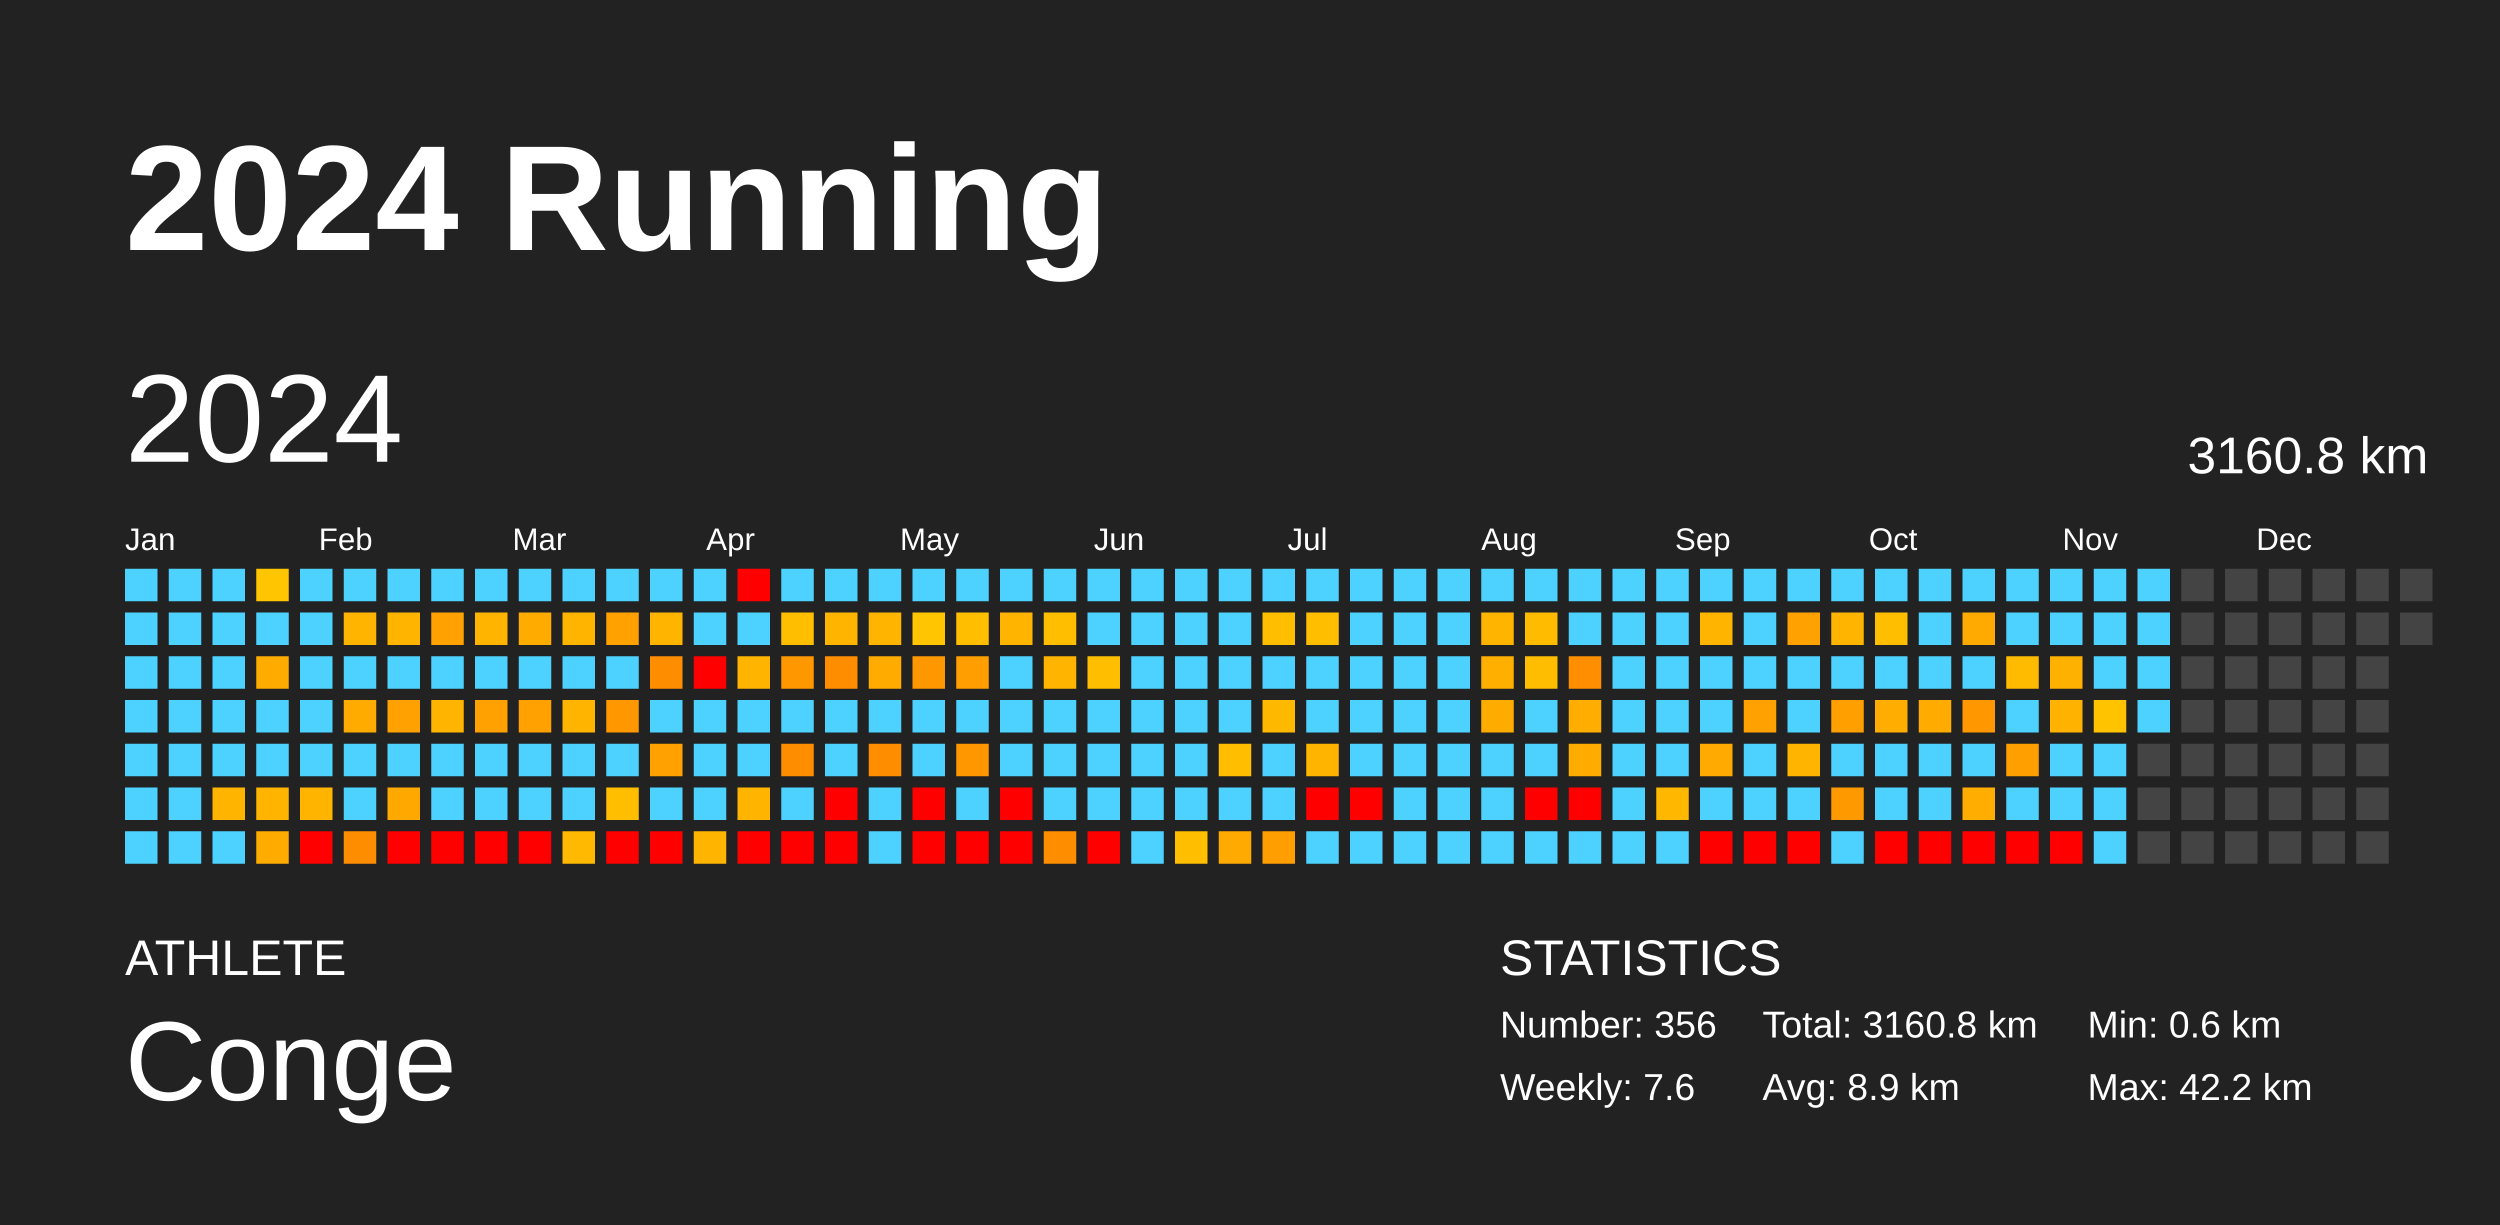
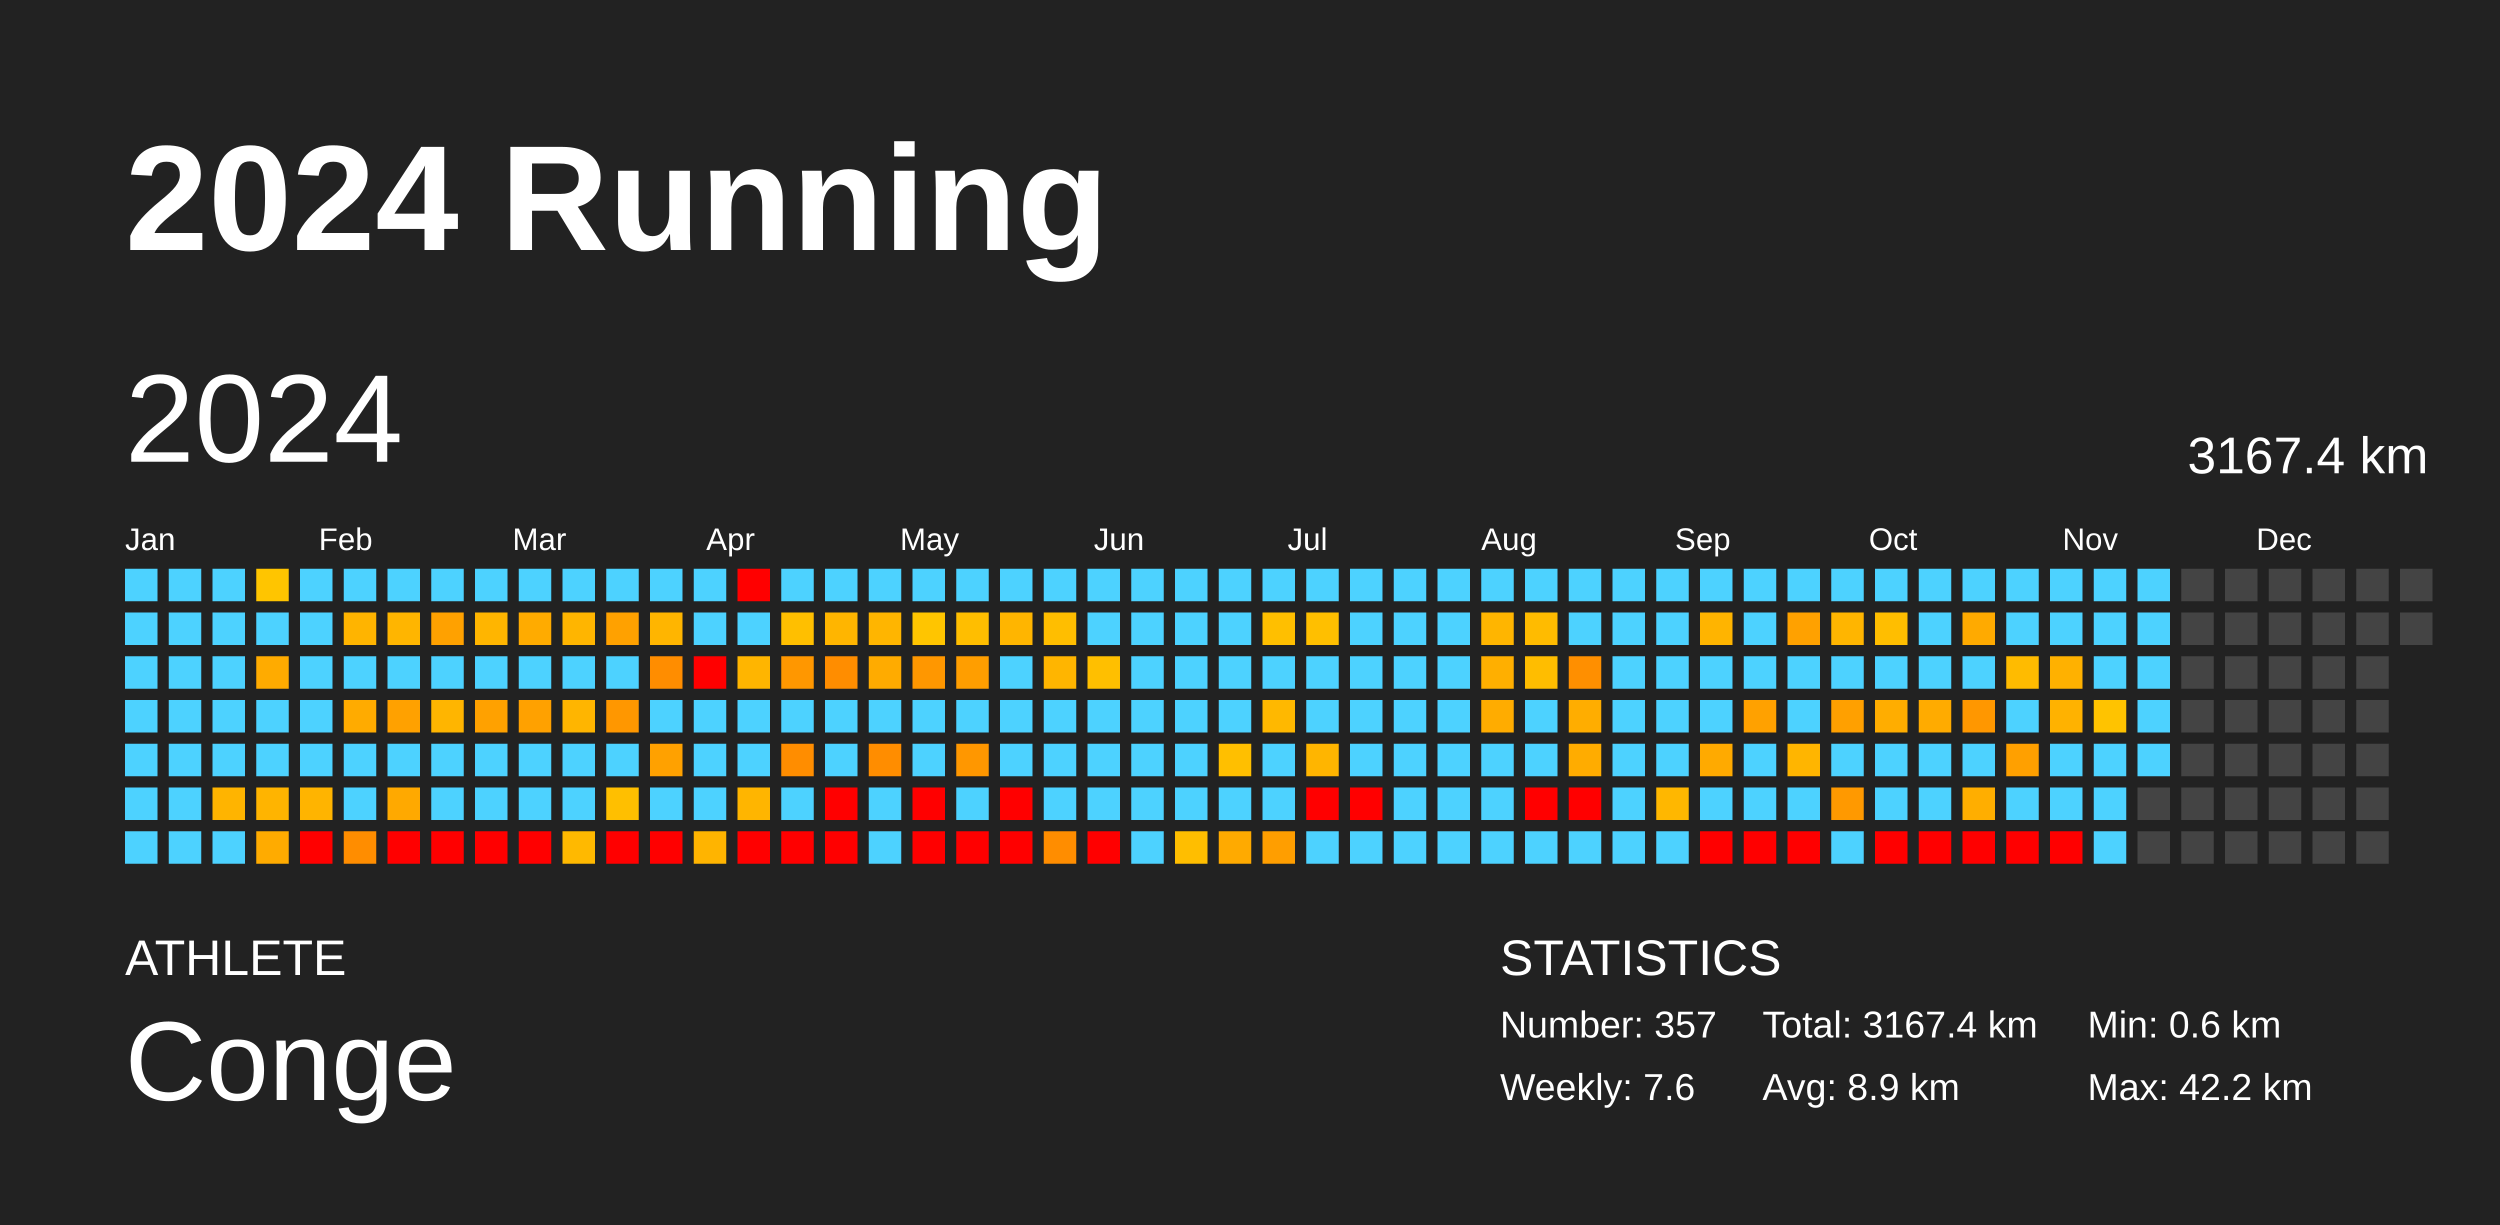
<svg xmlns="http://www.w3.org/2000/svg" baseProfile="full" height="98mm" version="1.1" viewBox="0,0,200,98" width="200mm">
  <defs />
  <rect fill="#222222" height="98" width="200" x="0" y="0" />
  <text fill="#FFFFFF" style="font-size:12px; font-family:Arial; font-weight:bold;" x="10" y="20">2024 Running</text>
  <text fill="#FFFFFF" style="font-size:4px; font-family:Arial" x="10" y="78">ATHLETE</text>
  <text fill="#FFFFFF" style="font-size:9px; font-family:Arial" x="10" y="88">Conge</text>
  <text fill="#FFFFFF" style="font-size:4px; font-family:Arial" x="120" y="78">STATISTICS</text>
-   <text fill="#FFFFFF" style="font-size:3px; font-family:Arial" x="120" y="83">Number: 356</text>
+   <text fill="#FFFFFF" style="font-size:3px; font-family:Arial" x="120" y="83">Number: 357</text>
  <text fill="#FFFFFF" style="font-size:3px; font-family:Arial" x="120" y="88">Weekly: 7.6</text>
-   <text fill="#FFFFFF" style="font-size:3px; font-family:Arial" x="141" y="83">Total: 3160.8 km</text>
+   <text fill="#FFFFFF" style="font-size:3px; font-family:Arial" x="141" y="83">Total: 3167.4 km</text>
  <text fill="#FFFFFF" style="font-size:3px; font-family:Arial" x="141" y="88">Avg: 8.9 km</text>
  <text fill="#FFFFFF" style="font-size:3px; font-family:Arial" x="167" y="83">Min: 0.6 km</text>
  <text fill="#FFFFFF" style="font-size:3px; font-family:Arial" x="167" y="88">Max: 42.2 km</text>
  <text dominant-baseline="hanging" fill="#FFFFFF" style="font-size:10.0px; font-family:Arial;" x="10" y="30">2024</text>
-   <text dominant-baseline="hanging" fill="#FFFFFF" style="font-size:4.125px; font-family:Arial;" x="175" y="35">3160.8 km</text>
+   <text dominant-baseline="hanging" fill="#FFFFFF" style="font-size:4.125px; font-family:Arial;" x="175" y="35">3167.4 km</text>
  <text fill="#FFFFFF" style="font-size:2.5px; font-family:Arial" x="10.0" y="44">Jan</text>
  <text fill="#FFFFFF" style="font-size:2.5px; font-family:Arial" x="25.5" y="44">Feb</text>
  <text fill="#FFFFFF" style="font-size:2.5px; font-family:Arial" x="41.0" y="44">Mar</text>
  <text fill="#FFFFFF" style="font-size:2.5px; font-family:Arial" x="56.5" y="44">Apr</text>
  <text fill="#FFFFFF" style="font-size:2.5px; font-family:Arial" x="72.0" y="44">May</text>
  <text fill="#FFFFFF" style="font-size:2.5px; font-family:Arial" x="87.5" y="44">Jun</text>
  <text fill="#FFFFFF" style="font-size:2.5px; font-family:Arial" x="103.0" y="44">Jul</text>
  <text fill="#FFFFFF" style="font-size:2.5px; font-family:Arial" x="118.5" y="44">Aug</text>
  <text fill="#FFFFFF" style="font-size:2.5px; font-family:Arial" x="134.0" y="44">Sep</text>
  <text fill="#FFFFFF" style="font-size:2.5px; font-family:Arial" x="149.5" y="44">Oct</text>
  <text fill="#FFFFFF" style="font-size:2.5px; font-family:Arial" x="165.0" y="44">Nov</text>
  <text fill="#FFFFFF" style="font-size:2.5px; font-family:Arial" x="180.5" y="44">Dec</text>
  <rect fill="#4dd2ff" height="2.6" width="2.6" x="10.0" y="45.5" />
  <rect fill="#4dd2ff" height="2.6" width="2.6" x="10.0" y="49.0" />
  <rect fill="#4dd2ff" height="2.6" width="2.6" x="10.0" y="52.5" />
  <rect fill="#4dd2ff" height="2.6" width="2.6" x="10.0" y="56.0" />
  <rect fill="#4dd2ff" height="2.6" width="2.6" x="10.0" y="59.5" />
  <rect fill="#4dd2ff" height="2.6" width="2.6" x="10.0" y="63.0" />
  <rect fill="#4dd2ff" height="2.6" width="2.6" x="10.0" y="66.5" />
  <rect fill="#4dd2ff" height="2.6" width="2.6" x="13.5" y="45.5" />
  <rect fill="#4dd2ff" height="2.6" width="2.6" x="13.5" y="49.0" />
  <rect fill="#4dd2ff" height="2.6" width="2.6" x="13.5" y="52.5" />
  <rect fill="#4dd2ff" height="2.6" width="2.6" x="13.5" y="56.0" />
  <rect fill="#4dd2ff" height="2.6" width="2.6" x="13.5" y="59.5" />
  <rect fill="#4dd2ff" height="2.6" width="2.6" x="13.5" y="63.0" />
  <rect fill="#4dd2ff" height="2.6" width="2.6" x="13.5" y="66.5" />
  <rect fill="#4dd2ff" height="2.6" width="2.6" x="17.0" y="45.5" />
  <rect fill="#4dd2ff" height="2.6" width="2.6" x="17.0" y="49.0" />
  <rect fill="#4dd2ff" height="2.6" width="2.6" x="17.0" y="52.5" />
  <rect fill="#4dd2ff" height="2.6" width="2.6" x="17.0" y="56.0" />
  <rect fill="#4dd2ff" height="2.6" width="2.6" x="17.0" y="59.5" />
  <rect fill="#ffb400" height="2.6" width="2.6" x="17.0" y="63.0" />
  <rect fill="#4dd2ff" height="2.6" width="2.6" x="17.0" y="66.5" />
  <rect fill="#ffc500" height="2.6" width="2.6" x="20.5" y="45.5" />
  <rect fill="#4dd2ff" height="2.6" width="2.6" x="20.5" y="49.0" />
  <rect fill="#ffab00" height="2.6" width="2.6" x="20.5" y="52.5" />
  <rect fill="#4dd2ff" height="2.6" width="2.6" x="20.5" y="56.0" />
  <rect fill="#4dd2ff" height="2.6" width="2.6" x="20.5" y="59.5" />
  <rect fill="#ffb400" height="2.6" width="2.6" x="20.5" y="63.0" />
  <rect fill="#ffab00" height="2.6" width="2.6" x="20.5" y="66.5" />
  <rect fill="#4dd2ff" height="2.6" width="2.6" x="24.0" y="45.5" />
  <rect fill="#4dd2ff" height="2.6" width="2.6" x="24.0" y="49.0" />
  <rect fill="#4dd2ff" height="2.6" width="2.6" x="24.0" y="52.5" />
  <rect fill="#4dd2ff" height="2.6" width="2.6" x="24.0" y="56.0" />
  <rect fill="#4dd2ff" height="2.6" width="2.6" x="24.0" y="59.5" />
  <rect fill="#ffb400" height="2.6" width="2.6" x="24.0" y="63.0" />
  <rect fill="red" height="2.6" width="2.6" x="24.0" y="66.5" />
  <rect fill="#4dd2ff" height="2.6" width="2.6" x="27.5" y="45.5" />
  <rect fill="#ffb400" height="2.6" width="2.6" x="27.5" y="49.0" />
  <rect fill="#4dd2ff" height="2.6" width="2.6" x="27.5" y="52.5" />
  <rect fill="#ffab00" height="2.6" width="2.6" x="27.5" y="56.0" />
  <rect fill="#4dd2ff" height="2.6" width="2.6" x="27.5" y="59.5" />
  <rect fill="#4dd2ff" height="2.6" width="2.6" x="27.5" y="63.0" />
  <rect fill="#ff8d00" height="2.6" width="2.6" x="27.5" y="66.5" />
  <rect fill="#4dd2ff" height="2.6" width="2.6" x="31.0" y="45.5" />
  <rect fill="#ffb500" height="2.6" width="2.6" x="31.0" y="49.0" />
  <rect fill="#4dd2ff" height="2.6" width="2.6" x="31.0" y="52.5" />
  <rect fill="#ffa100" height="2.6" width="2.6" x="31.0" y="56.0" />
  <rect fill="#4dd2ff" height="2.6" width="2.6" x="31.0" y="59.5" />
  <rect fill="#ffa900" height="2.6" width="2.6" x="31.0" y="63.0" />
  <rect fill="red" height="2.6" width="2.6" x="31.0" y="66.5" />
  <rect fill="#4dd2ff" height="2.6" width="2.6" x="34.5" y="45.5" />
  <rect fill="#ffa100" height="2.6" width="2.6" x="34.5" y="49.0" />
  <rect fill="#4dd2ff" height="2.6" width="2.6" x="34.5" y="52.5" />
  <rect fill="#ffb500" height="2.6" width="2.6" x="34.5" y="56.0" />
  <rect fill="#4dd2ff" height="2.6" width="2.6" x="34.5" y="59.5" />
  <rect fill="#4dd2ff" height="2.6" width="2.6" x="34.5" y="63.0" />
  <rect fill="red" height="2.6" width="2.6" x="34.5" y="66.5" />
  <rect fill="#4dd2ff" height="2.6" width="2.6" x="38.0" y="45.5" />
  <rect fill="#ffb500" height="2.6" width="2.6" x="38.0" y="49.0" />
  <rect fill="#4dd2ff" height="2.6" width="2.6" x="38.0" y="52.5" />
  <rect fill="#ffa100" height="2.6" width="2.6" x="38.0" y="56.0" />
  <rect fill="#4dd2ff" height="2.6" width="2.6" x="38.0" y="59.5" />
  <rect fill="#4dd2ff" height="2.6" width="2.6" x="38.0" y="63.0" />
  <rect fill="red" height="2.6" width="2.6" x="38.0" y="66.5" />
  <rect fill="#4dd2ff" height="2.6" width="2.6" x="41.5" y="45.5" />
  <rect fill="#ffab00" height="2.6" width="2.6" x="41.5" y="49.0" />
  <rect fill="#4dd2ff" height="2.6" width="2.6" x="41.5" y="52.5" />
  <rect fill="#ffa100" height="2.6" width="2.6" x="41.5" y="56.0" />
  <rect fill="#4dd2ff" height="2.6" width="2.6" x="41.5" y="59.5" />
  <rect fill="#4dd2ff" height="2.6" width="2.6" x="41.5" y="63.0" />
  <rect fill="red" height="2.6" width="2.6" x="41.5" y="66.5" />
  <rect fill="#4dd2ff" height="2.6" width="2.6" x="45.0" y="45.5" />
  <rect fill="#ffb500" height="2.6" width="2.6" x="45.0" y="49.0" />
  <rect fill="#4dd2ff" height="2.6" width="2.6" x="45.0" y="52.5" />
  <rect fill="#ffb500" height="2.6" width="2.6" x="45.0" y="56.0" />
  <rect fill="#4dd2ff" height="2.6" width="2.6" x="45.0" y="59.5" />
  <rect fill="#4dd2ff" height="2.6" width="2.6" x="45.0" y="63.0" />
  <rect fill="#ffb900" height="2.6" width="2.6" x="45.0" y="66.5" />
  <rect fill="#4dd2ff" height="2.6" width="2.6" x="48.5" y="45.5" />
  <rect fill="#ffa100" height="2.6" width="2.6" x="48.5" y="49.0" />
  <rect fill="#4dd2ff" height="2.6" width="2.6" x="48.5" y="52.5" />
  <rect fill="#ff9700" height="2.6" width="2.6" x="48.5" y="56.0" />
  <rect fill="#4dd2ff" height="2.6" width="2.6" x="48.5" y="59.5" />
  <rect fill="#ffbf00" height="2.6" width="2.6" x="48.5" y="63.0" />
  <rect fill="red" height="2.6" width="2.6" x="48.5" y="66.5" />
  <rect fill="#4dd2ff" height="2.6" width="2.6" x="52.0" y="45.5" />
  <rect fill="#ffb500" height="2.6" width="2.6" x="52.0" y="49.0" />
  <rect fill="#ff8d00" height="2.6" width="2.6" x="52.0" y="52.5" />
  <rect fill="#4dd2ff" height="2.6" width="2.6" x="52.0" y="56.0" />
  <rect fill="#ffa100" height="2.6" width="2.6" x="52.0" y="59.5" />
  <rect fill="#4dd2ff" height="2.6" width="2.6" x="52.0" y="63.0" />
  <rect fill="red" height="2.6" width="2.6" x="52.0" y="66.5" />
  <rect fill="#4dd2ff" height="2.6" width="2.6" x="55.5" y="45.5" />
  <rect fill="#4dd2ff" height="2.6" width="2.6" x="55.5" y="49.0" />
  <rect fill="red" height="2.6" width="2.6" x="55.5" y="52.5" />
  <rect fill="#4dd2ff" height="2.6" width="2.6" x="55.5" y="56.0" />
  <rect fill="#4dd2ff" height="2.6" width="2.6" x="55.5" y="59.5" />
  <rect fill="#4dd2ff" height="2.6" width="2.6" x="55.5" y="63.0" />
  <rect fill="#ffb400" height="2.6" width="2.6" x="55.5" y="66.5" />
  <rect fill="red" height="2.6" width="2.6" x="59.0" y="45.5" />
  <rect fill="#4dd2ff" height="2.6" width="2.6" x="59.0" y="49.0" />
  <rect fill="#ffb500" height="2.6" width="2.6" x="59.0" y="52.5" />
  <rect fill="#4dd2ff" height="2.6" width="2.6" x="59.0" y="56.0" />
  <rect fill="#4dd2ff" height="2.6" width="2.6" x="59.0" y="59.5" />
  <rect fill="#ffb500" height="2.6" width="2.6" x="59.0" y="63.0" />
  <rect fill="red" height="2.6" width="2.6" x="59.0" y="66.5" />
  <rect fill="#4dd2ff" height="2.6" width="2.6" x="62.5" y="45.5" />
  <rect fill="#ffbf00" height="2.6" width="2.6" x="62.5" y="49.0" />
  <rect fill="#ff9700" height="2.6" width="2.6" x="62.5" y="52.5" />
  <rect fill="#4dd2ff" height="2.6" width="2.6" x="62.5" y="56.0" />
  <rect fill="#ff8d00" height="2.6" width="2.6" x="62.5" y="59.5" />
  <rect fill="#4dd2ff" height="2.6" width="2.6" x="62.5" y="63.0" />
  <rect fill="red" height="2.6" width="2.6" x="62.5" y="66.5" />
  <rect fill="#4dd2ff" height="2.6" width="2.6" x="66.0" y="45.5" />
  <rect fill="#ffb500" height="2.6" width="2.6" x="66.0" y="49.0" />
  <rect fill="#ff8d00" height="2.6" width="2.6" x="66.0" y="52.5" />
  <rect fill="#4dd2ff" height="2.6" width="2.6" x="66.0" y="56.0" />
  <rect fill="#4dd2ff" height="2.6" width="2.6" x="66.0" y="59.5" />
  <rect fill="red" height="2.6" width="2.6" x="66.0" y="63.0" />
  <rect fill="red" height="2.6" width="2.6" x="66.0" y="66.5" />
  <rect fill="#4dd2ff" height="2.6" width="2.6" x="69.5" y="45.5" />
  <rect fill="#ffb500" height="2.6" width="2.6" x="69.5" y="49.0" />
  <rect fill="#ffab00" height="2.6" width="2.6" x="69.5" y="52.5" />
  <rect fill="#4dd2ff" height="2.6" width="2.6" x="69.5" y="56.0" />
  <rect fill="#ff8d00" height="2.6" width="2.6" x="69.5" y="59.5" />
  <rect fill="#4dd2ff" height="2.6" width="2.6" x="69.5" y="63.0" />
  <rect fill="#4dd2ff" height="2.6" width="2.6" x="69.5" y="66.5" />
  <rect fill="#4dd2ff" height="2.6" width="2.6" x="73.0" y="45.5" />
  <rect fill="#ffc500" height="2.6" width="2.6" x="73.0" y="49.0" />
  <rect fill="#ff9700" height="2.6" width="2.6" x="73.0" y="52.5" />
  <rect fill="#4dd2ff" height="2.6" width="2.6" x="73.0" y="56.0" />
  <rect fill="#4dd2ff" height="2.6" width="2.6" x="73.0" y="59.5" />
  <rect fill="red" height="2.6" width="2.6" x="73.0" y="63.0" />
  <rect fill="red" height="2.6" width="2.6" x="73.0" y="66.5" />
  <rect fill="#4dd2ff" height="2.6" width="2.6" x="76.5" y="45.5" />
  <rect fill="#ffbe00" height="2.6" width="2.6" x="76.5" y="49.0" />
  <rect fill="#ff9e00" height="2.6" width="2.6" x="76.5" y="52.5" />
  <rect fill="#4dd2ff" height="2.6" width="2.6" x="76.5" y="56.0" />
  <rect fill="#ff9700" height="2.6" width="2.6" x="76.5" y="59.5" />
  <rect fill="#4dd2ff" height="2.6" width="2.6" x="76.5" y="63.0" />
  <rect fill="red" height="2.6" width="2.6" x="76.5" y="66.5" />
  <rect fill="#4dd2ff" height="2.6" width="2.6" x="80.0" y="45.5" />
  <rect fill="#ffb500" height="2.6" width="2.6" x="80.0" y="49.0" />
  <rect fill="#4dd2ff" height="2.6" width="2.6" x="80.0" y="52.5" />
  <rect fill="#4dd2ff" height="2.6" width="2.6" x="80.0" y="56.0" />
  <rect fill="#4dd2ff" height="2.6" width="2.6" x="80.0" y="59.5" />
  <rect fill="red" height="2.6" width="2.6" x="80.0" y="63.0" />
  <rect fill="red" height="2.6" width="2.6" x="80.0" y="66.5" />
  <rect fill="#4dd2ff" height="2.6" width="2.6" x="83.5" y="45.5" />
  <rect fill="#ffbe00" height="2.6" width="2.6" x="83.5" y="49.0" />
  <rect fill="#ffb500" height="2.6" width="2.6" x="83.5" y="52.5" />
  <rect fill="#4dd2ff" height="2.6" width="2.6" x="83.5" y="56.0" />
  <rect fill="#4dd2ff" height="2.6" width="2.6" x="83.5" y="59.5" />
  <rect fill="#4dd2ff" height="2.6" width="2.6" x="83.5" y="63.0" />
  <rect fill="#ff8d00" height="2.6" width="2.6" x="83.5" y="66.5" />
  <rect fill="#4dd2ff" height="2.6" width="2.6" x="87.0" y="45.5" />
  <rect fill="#4dd2ff" height="2.6" width="2.6" x="87.0" y="49.0" />
  <rect fill="#ffbf00" height="2.6" width="2.6" x="87.0" y="52.5" />
  <rect fill="#4dd2ff" height="2.6" width="2.6" x="87.0" y="56.0" />
  <rect fill="#4dd2ff" height="2.6" width="2.6" x="87.0" y="59.5" />
  <rect fill="#4dd2ff" height="2.6" width="2.6" x="87.0" y="63.0" />
  <rect fill="red" height="2.6" width="2.6" x="87.0" y="66.5" />
  <rect fill="#4dd2ff" height="2.6" width="2.6" x="90.5" y="45.5" />
  <rect fill="#4dd2ff" height="2.6" width="2.6" x="90.5" y="49.0" />
  <rect fill="#4dd2ff" height="2.6" width="2.6" x="90.5" y="52.5" />
  <rect fill="#4dd2ff" height="2.6" width="2.6" x="90.5" y="56.0" />
  <rect fill="#4dd2ff" height="2.6" width="2.6" x="90.5" y="59.5" />
  <rect fill="#4dd2ff" height="2.6" width="2.6" x="90.5" y="63.0" />
  <rect fill="#4dd2ff" height="2.6" width="2.6" x="90.5" y="66.5" />
  <rect fill="#4dd2ff" height="2.6" width="2.6" x="94.0" y="45.5" />
  <rect fill="#4dd2ff" height="2.6" width="2.6" x="94.0" y="49.0" />
  <rect fill="#4dd2ff" height="2.6" width="2.6" x="94.0" y="52.5" />
  <rect fill="#4dd2ff" height="2.6" width="2.6" x="94.0" y="56.0" />
  <rect fill="#4dd2ff" height="2.6" width="2.6" x="94.0" y="59.5" />
  <rect fill="#4dd2ff" height="2.6" width="2.6" x="94.0" y="63.0" />
  <rect fill="#ffbe00" height="2.6" width="2.6" x="94.0" y="66.5" />
  <rect fill="#4dd2ff" height="2.6" width="2.6" x="97.5" y="45.5" />
  <rect fill="#4dd2ff" height="2.6" width="2.6" x="97.5" y="49.0" />
  <rect fill="#4dd2ff" height="2.6" width="2.6" x="97.5" y="52.5" />
  <rect fill="#4dd2ff" height="2.6" width="2.6" x="97.5" y="56.0" />
  <rect fill="#ffbf00" height="2.6" width="2.6" x="97.5" y="59.5" />
  <rect fill="#4dd2ff" height="2.6" width="2.6" x="97.5" y="63.0" />
  <rect fill="#ffaa00" height="2.6" width="2.6" x="97.5" y="66.5" />
  <rect fill="#4dd2ff" height="2.6" width="2.6" x="101.0" y="45.5" />
  <rect fill="#ffbf00" height="2.6" width="2.6" x="101.0" y="49.0" />
  <rect fill="#4dd2ff" height="2.6" width="2.6" x="101.0" y="52.5" />
  <rect fill="#ffb800" height="2.6" width="2.6" x="101.0" y="56.0" />
  <rect fill="#4dd2ff" height="2.6" width="2.6" x="101.0" y="59.5" />
  <rect fill="#4dd2ff" height="2.6" width="2.6" x="101.0" y="63.0" />
  <rect fill="#ff9e00" height="2.6" width="2.6" x="101.0" y="66.5" />
  <rect fill="#4dd2ff" height="2.6" width="2.6" x="104.5" y="45.5" />
  <rect fill="#ffbf00" height="2.6" width="2.6" x="104.5" y="49.0" />
  <rect fill="#4dd2ff" height="2.6" width="2.6" x="104.5" y="52.5" />
  <rect fill="#4dd2ff" height="2.6" width="2.6" x="104.5" y="56.0" />
  <rect fill="#ffb500" height="2.6" width="2.6" x="104.5" y="59.5" />
  <rect fill="red" height="2.6" width="2.6" x="104.5" y="63.0" />
  <rect fill="#4dd2ff" height="2.6" width="2.6" x="104.5" y="66.5" />
  <rect fill="#4dd2ff" height="2.6" width="2.6" x="108.0" y="45.5" />
  <rect fill="#4dd2ff" height="2.6" width="2.6" x="108.0" y="49.0" />
  <rect fill="#4dd2ff" height="2.6" width="2.6" x="108.0" y="52.5" />
  <rect fill="#4dd2ff" height="2.6" width="2.6" x="108.0" y="56.0" />
  <rect fill="#4dd2ff" height="2.6" width="2.6" x="108.0" y="59.5" />
  <rect fill="red" height="2.6" width="2.6" x="108.0" y="63.0" />
  <rect fill="#4dd2ff" height="2.6" width="2.6" x="108.0" y="66.5" />
  <rect fill="#4dd2ff" height="2.6" width="2.6" x="111.5" y="45.5" />
  <rect fill="#4dd2ff" height="2.6" width="2.6" x="111.5" y="49.0" />
  <rect fill="#4dd2ff" height="2.6" width="2.6" x="111.5" y="52.5" />
  <rect fill="#4dd2ff" height="2.6" width="2.6" x="111.5" y="56.0" />
  <rect fill="#4dd2ff" height="2.6" width="2.6" x="111.5" y="59.5" />
  <rect fill="#4dd2ff" height="2.6" width="2.6" x="111.5" y="63.0" />
  <rect fill="#4dd2ff" height="2.6" width="2.6" x="111.5" y="66.5" />
  <rect fill="#4dd2ff" height="2.6" width="2.6" x="115.0" y="45.5" />
  <rect fill="#4dd2ff" height="2.6" width="2.6" x="115.0" y="49.0" />
  <rect fill="#4dd2ff" height="2.6" width="2.6" x="115.0" y="52.5" />
  <rect fill="#4dd2ff" height="2.6" width="2.6" x="115.0" y="56.0" />
  <rect fill="#4dd2ff" height="2.6" width="2.6" x="115.0" y="59.5" />
  <rect fill="#4dd2ff" height="2.6" width="2.6" x="115.0" y="63.0" />
  <rect fill="#4dd2ff" height="2.6" width="2.6" x="115.0" y="66.5" />
  <rect fill="#4dd2ff" height="2.6" width="2.6" x="118.5" y="45.5" />
  <rect fill="#ffb500" height="2.6" width="2.6" x="118.5" y="49.0" />
  <rect fill="#ffaf00" height="2.6" width="2.6" x="118.5" y="52.5" />
  <rect fill="#ffac00" height="2.6" width="2.6" x="118.5" y="56.0" />
  <rect fill="#4dd2ff" height="2.6" width="2.6" x="118.5" y="59.5" />
  <rect fill="#4dd2ff" height="2.6" width="2.6" x="118.5" y="63.0" />
  <rect fill="#4dd2ff" height="2.6" width="2.6" x="118.5" y="66.5" />
  <rect fill="#4dd2ff" height="2.6" width="2.6" x="122.0" y="45.5" />
  <rect fill="#ffbb00" height="2.6" width="2.6" x="122.0" y="49.0" />
  <rect fill="#ffbd00" height="2.6" width="2.6" x="122.0" y="52.5" />
  <rect fill="#4dd2ff" height="2.6" width="2.6" x="122.0" y="56.0" />
  <rect fill="#4dd2ff" height="2.6" width="2.6" x="122.0" y="59.5" />
  <rect fill="red" height="2.6" width="2.6" x="122.0" y="63.0" />
  <rect fill="#4dd2ff" height="2.6" width="2.6" x="122.0" y="66.5" />
  <rect fill="#4dd2ff" height="2.6" width="2.6" x="125.5" y="45.5" />
  <rect fill="#4dd2ff" height="2.6" width="2.6" x="125.5" y="49.0" />
  <rect fill="#ff8f00" height="2.6" width="2.6" x="125.5" y="52.5" />
  <rect fill="#ffad00" height="2.6" width="2.6" x="125.5" y="56.0" />
  <rect fill="#ffac00" height="2.6" width="2.6" x="125.5" y="59.5" />
  <rect fill="red" height="2.6" width="2.6" x="125.5" y="63.0" />
  <rect fill="#4dd2ff" height="2.6" width="2.6" x="125.5" y="66.5" />
  <rect fill="#4dd2ff" height="2.6" width="2.6" x="129.0" y="45.5" />
  <rect fill="#4dd2ff" height="2.6" width="2.6" x="129.0" y="49.0" />
  <rect fill="#4dd2ff" height="2.6" width="2.6" x="129.0" y="52.5" />
  <rect fill="#4dd2ff" height="2.6" width="2.6" x="129.0" y="56.0" />
  <rect fill="#4dd2ff" height="2.6" width="2.6" x="129.0" y="59.5" />
  <rect fill="#4dd2ff" height="2.6" width="2.6" x="129.0" y="63.0" />
  <rect fill="#4dd2ff" height="2.6" width="2.6" x="129.0" y="66.5" />
  <rect fill="#4dd2ff" height="2.6" width="2.6" x="132.5" y="45.5" />
  <rect fill="#4dd2ff" height="2.6" width="2.6" x="132.5" y="49.0" />
  <rect fill="#4dd2ff" height="2.6" width="2.6" x="132.5" y="52.5" />
  <rect fill="#4dd2ff" height="2.6" width="2.6" x="132.5" y="56.0" />
  <rect fill="#4dd2ff" height="2.6" width="2.6" x="132.5" y="59.5" />
  <rect fill="#ffb700" height="2.6" width="2.6" x="132.5" y="63.0" />
  <rect fill="#4dd2ff" height="2.6" width="2.6" x="132.5" y="66.5" />
  <rect fill="#4dd2ff" height="2.6" width="2.6" x="136.0" y="45.5" />
  <rect fill="#ffb400" height="2.6" width="2.6" x="136.0" y="49.0" />
  <rect fill="#4dd2ff" height="2.6" width="2.6" x="136.0" y="52.5" />
  <rect fill="#4dd2ff" height="2.6" width="2.6" x="136.0" y="56.0" />
  <rect fill="#ffaa00" height="2.6" width="2.6" x="136.0" y="59.5" />
  <rect fill="#4dd2ff" height="2.6" width="2.6" x="136.0" y="63.0" />
  <rect fill="red" height="2.6" width="2.6" x="136.0" y="66.5" />
  <rect fill="#4dd2ff" height="2.6" width="2.6" x="139.5" y="45.5" />
  <rect fill="#4dd2ff" height="2.6" width="2.6" x="139.5" y="49.0" />
  <rect fill="#4dd2ff" height="2.6" width="2.6" x="139.5" y="52.5" />
  <rect fill="#ffa100" height="2.6" width="2.6" x="139.5" y="56.0" />
  <rect fill="#4dd2ff" height="2.6" width="2.6" x="139.5" y="59.5" />
  <rect fill="#4dd2ff" height="2.6" width="2.6" x="139.5" y="63.0" />
  <rect fill="red" height="2.6" width="2.6" x="139.5" y="66.5" />
  <rect fill="#4dd2ff" height="2.6" width="2.6" x="143.0" y="45.5" />
  <rect fill="#ffa100" height="2.6" width="2.6" x="143.0" y="49.0" />
  <rect fill="#4dd2ff" height="2.6" width="2.6" x="143.0" y="52.5" />
  <rect fill="#4dd2ff" height="2.6" width="2.6" x="143.0" y="56.0" />
  <rect fill="#ffb500" height="2.6" width="2.6" x="143.0" y="59.5" />
  <rect fill="#4dd2ff" height="2.6" width="2.6" x="143.0" y="63.0" />
  <rect fill="red" height="2.6" width="2.6" x="143.0" y="66.5" />
  <rect fill="#4dd2ff" height="2.6" width="2.6" x="146.5" y="45.5" />
  <rect fill="#ffb500" height="2.6" width="2.6" x="146.5" y="49.0" />
  <rect fill="#4dd2ff" height="2.6" width="2.6" x="146.5" y="52.5" />
  <rect fill="#ffa000" height="2.6" width="2.6" x="146.5" y="56.0" />
  <rect fill="#4dd2ff" height="2.6" width="2.6" x="146.5" y="59.5" />
  <rect fill="#ff9900" height="2.6" width="2.6" x="146.5" y="63.0" />
  <rect fill="#4dd2ff" height="2.6" width="2.6" x="146.5" y="66.5" />
  <rect fill="#4dd2ff" height="2.6" width="2.6" x="150.0" y="45.5" />
  <rect fill="#ffbe00" height="2.6" width="2.6" x="150.0" y="49.0" />
  <rect fill="#4dd2ff" height="2.6" width="2.6" x="150.0" y="52.5" />
  <rect fill="#ffad00" height="2.6" width="2.6" x="150.0" y="56.0" />
  <rect fill="#4dd2ff" height="2.6" width="2.6" x="150.0" y="59.5" />
  <rect fill="#4dd2ff" height="2.6" width="2.6" x="150.0" y="63.0" />
  <rect fill="red" height="2.6" width="2.6" x="150.0" y="66.5" />
  <rect fill="#4dd2ff" height="2.6" width="2.6" x="153.5" y="45.5" />
  <rect fill="#4dd2ff" height="2.6" width="2.6" x="153.5" y="49.0" />
  <rect fill="#4dd2ff" height="2.6" width="2.6" x="153.5" y="52.5" />
  <rect fill="#ffab00" height="2.6" width="2.6" x="153.5" y="56.0" />
  <rect fill="#4dd2ff" height="2.6" width="2.6" x="153.5" y="59.5" />
  <rect fill="#4dd2ff" height="2.6" width="2.6" x="153.5" y="63.0" />
  <rect fill="red" height="2.6" width="2.6" x="153.5" y="66.5" />
  <rect fill="#4dd2ff" height="2.6" width="2.6" x="157.0" y="45.5" />
  <rect fill="#ffaa00" height="2.6" width="2.6" x="157.0" y="49.0" />
  <rect fill="#4dd2ff" height="2.6" width="2.6" x="157.0" y="52.5" />
  <rect fill="#ff9700" height="2.6" width="2.6" x="157.0" y="56.0" />
  <rect fill="#4dd2ff" height="2.6" width="2.6" x="157.0" y="59.5" />
  <rect fill="#ffae00" height="2.6" width="2.6" x="157.0" y="63.0" />
  <rect fill="red" height="2.6" width="2.6" x="157.0" y="66.5" />
  <rect fill="#4dd2ff" height="2.6" width="2.6" x="160.5" y="45.5" />
  <rect fill="#4dd2ff" height="2.6" width="2.6" x="160.5" y="49.0" />
  <rect fill="#ffbb00" height="2.6" width="2.6" x="160.5" y="52.5" />
  <rect fill="#4dd2ff" height="2.6" width="2.6" x="160.5" y="56.0" />
  <rect fill="#ffa000" height="2.6" width="2.6" x="160.5" y="59.5" />
  <rect fill="#4dd2ff" height="2.6" width="2.6" x="160.5" y="63.0" />
  <rect fill="red" height="2.6" width="2.6" x="160.5" y="66.5" />
  <rect fill="#4dd2ff" height="2.6" width="2.6" x="164.0" y="45.5" />
  <rect fill="#4dd2ff" height="2.6" width="2.6" x="164.0" y="49.0" />
  <rect fill="#ffb100" height="2.6" width="2.6" x="164.0" y="52.5" />
  <rect fill="#ffb200" height="2.6" width="2.6" x="164.0" y="56.0" />
  <rect fill="#4dd2ff" height="2.6" width="2.6" x="164.0" y="59.5" />
  <rect fill="#4dd2ff" height="2.6" width="2.6" x="164.0" y="63.0" />
  <rect fill="red" height="2.6" width="2.6" x="164.0" y="66.5" />
  <rect fill="#4dd2ff" height="2.6" width="2.6" x="167.5" y="45.5" />
  <rect fill="#4dd2ff" height="2.6" width="2.6" x="167.5" y="49.0" />
  <rect fill="#4dd2ff" height="2.6" width="2.6" x="167.5" y="52.5" />
  <rect fill="#ffc300" height="2.6" width="2.6" x="167.5" y="56.0" />
  <rect fill="#4dd2ff" height="2.6" width="2.6" x="167.5" y="59.5" />
  <rect fill="#4dd2ff" height="2.6" width="2.6" x="167.5" y="63.0" />
  <rect fill="#4dd2ff" height="2.6" width="2.6" x="167.5" y="66.5" />
  <rect fill="#4dd2ff" height="2.6" width="2.6" x="171.0" y="45.5" />
  <rect fill="#4dd2ff" height="2.6" width="2.6" x="171.0" y="49.0" />
  <rect fill="#4dd2ff" height="2.6" width="2.6" x="171.0" y="52.5" />
  <rect fill="#4dd2ff" height="2.6" width="2.6" x="171.0" y="56.0" />
-   <rect fill="#444444" height="2.6" width="2.6" x="171.0" y="59.5" />
+   <rect fill="#4dd2ff" height="2.6" width="2.6" x="171.0" y="59.5" />
  <rect fill="#444444" height="2.6" width="2.6" x="171.0" y="63.0" />
  <rect fill="#444444" height="2.6" width="2.6" x="171.0" y="66.5" />
  <rect fill="#444444" height="2.6" width="2.6" x="174.5" y="45.5" />
  <rect fill="#444444" height="2.6" width="2.6" x="174.5" y="49.0" />
  <rect fill="#444444" height="2.6" width="2.6" x="174.5" y="52.5" />
  <rect fill="#444444" height="2.6" width="2.6" x="174.5" y="56.0" />
  <rect fill="#444444" height="2.6" width="2.6" x="174.5" y="59.5" />
  <rect fill="#444444" height="2.6" width="2.6" x="174.5" y="63.0" />
  <rect fill="#444444" height="2.6" width="2.6" x="174.5" y="66.5" />
  <rect fill="#444444" height="2.6" width="2.6" x="178.0" y="45.5" />
  <rect fill="#444444" height="2.6" width="2.6" x="178.0" y="49.0" />
  <rect fill="#444444" height="2.6" width="2.6" x="178.0" y="52.5" />
  <rect fill="#444444" height="2.6" width="2.6" x="178.0" y="56.0" />
  <rect fill="#444444" height="2.6" width="2.6" x="178.0" y="59.5" />
  <rect fill="#444444" height="2.6" width="2.6" x="178.0" y="63.0" />
  <rect fill="#444444" height="2.6" width="2.6" x="178.0" y="66.5" />
  <rect fill="#444444" height="2.6" width="2.6" x="181.5" y="45.5" />
  <rect fill="#444444" height="2.6" width="2.6" x="181.5" y="49.0" />
  <rect fill="#444444" height="2.6" width="2.6" x="181.5" y="52.5" />
  <rect fill="#444444" height="2.6" width="2.6" x="181.5" y="56.0" />
  <rect fill="#444444" height="2.6" width="2.6" x="181.5" y="59.5" />
  <rect fill="#444444" height="2.6" width="2.6" x="181.5" y="63.0" />
  <rect fill="#444444" height="2.6" width="2.6" x="181.5" y="66.5" />
  <rect fill="#444444" height="2.6" width="2.6" x="185.0" y="45.5" />
  <rect fill="#444444" height="2.6" width="2.6" x="185.0" y="49.0" />
  <rect fill="#444444" height="2.6" width="2.6" x="185.0" y="52.5" />
  <rect fill="#444444" height="2.6" width="2.6" x="185.0" y="56.0" />
  <rect fill="#444444" height="2.6" width="2.6" x="185.0" y="59.5" />
  <rect fill="#444444" height="2.6" width="2.6" x="185.0" y="63.0" />
  <rect fill="#444444" height="2.6" width="2.6" x="185.0" y="66.5" />
  <rect fill="#444444" height="2.6" width="2.6" x="188.5" y="45.5" />
  <rect fill="#444444" height="2.6" width="2.6" x="188.5" y="49.0" />
  <rect fill="#444444" height="2.6" width="2.6" x="188.5" y="52.5" />
  <rect fill="#444444" height="2.6" width="2.6" x="188.5" y="56.0" />
  <rect fill="#444444" height="2.6" width="2.6" x="188.5" y="59.5" />
  <rect fill="#444444" height="2.6" width="2.6" x="188.5" y="63.0" />
  <rect fill="#444444" height="2.6" width="2.6" x="188.5" y="66.5" />
  <rect fill="#444444" height="2.6" width="2.6" x="192.0" y="45.5" />
  <rect fill="#444444" height="2.6" width="2.6" x="192.0" y="49.0" />
</svg>
